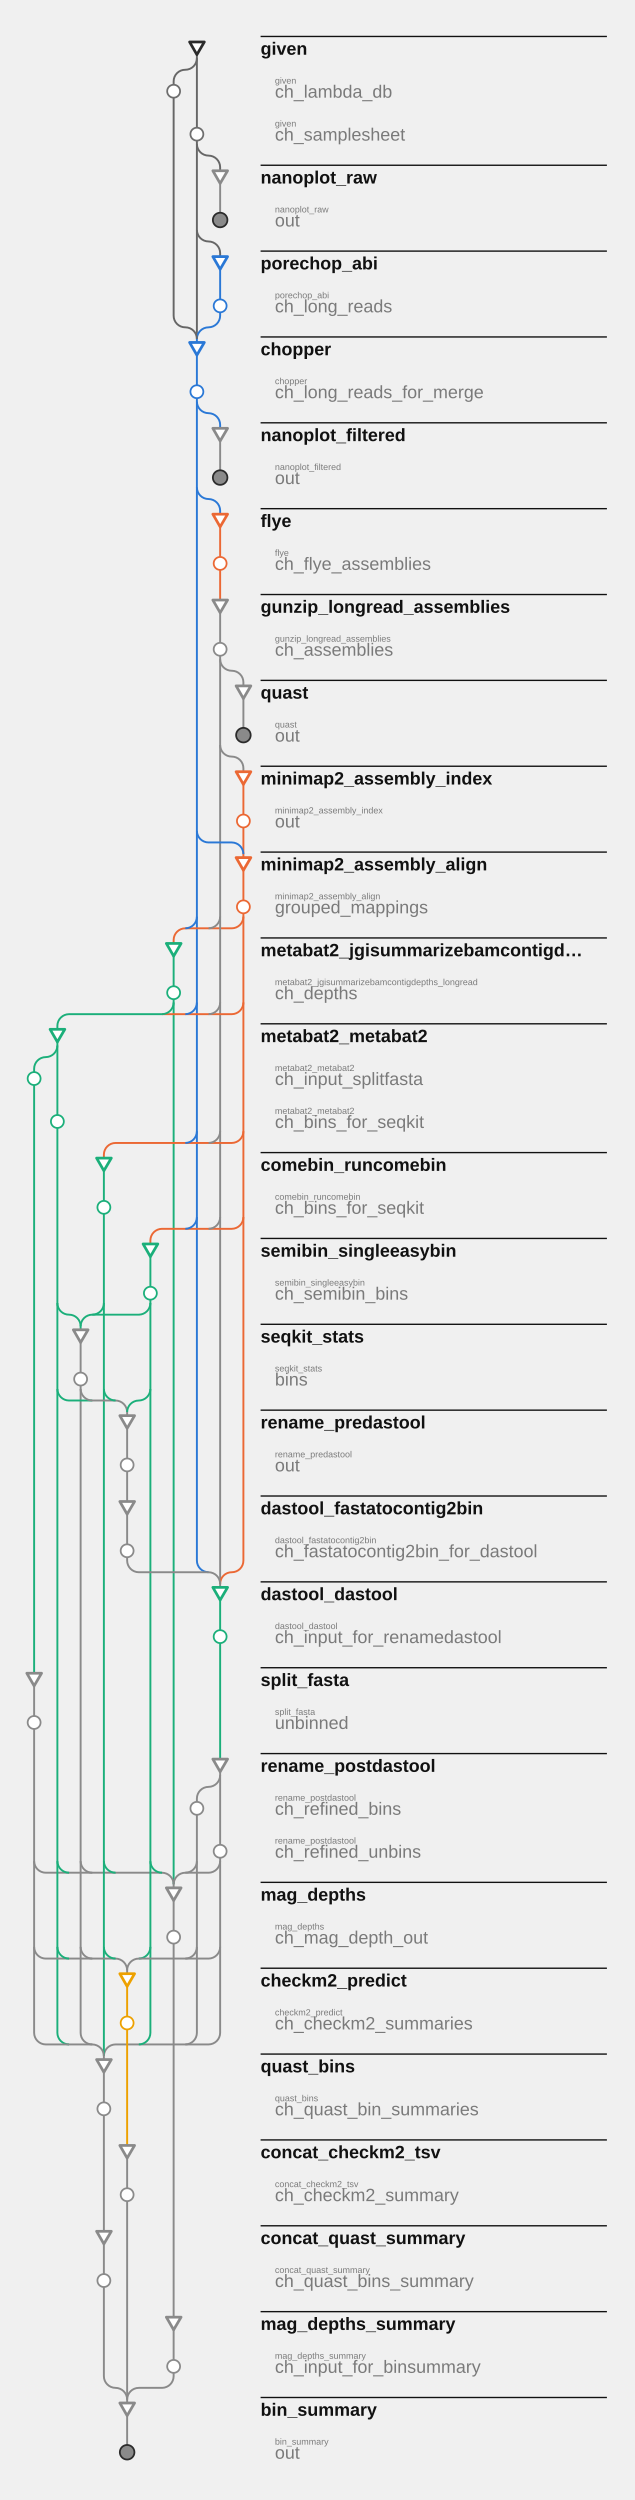
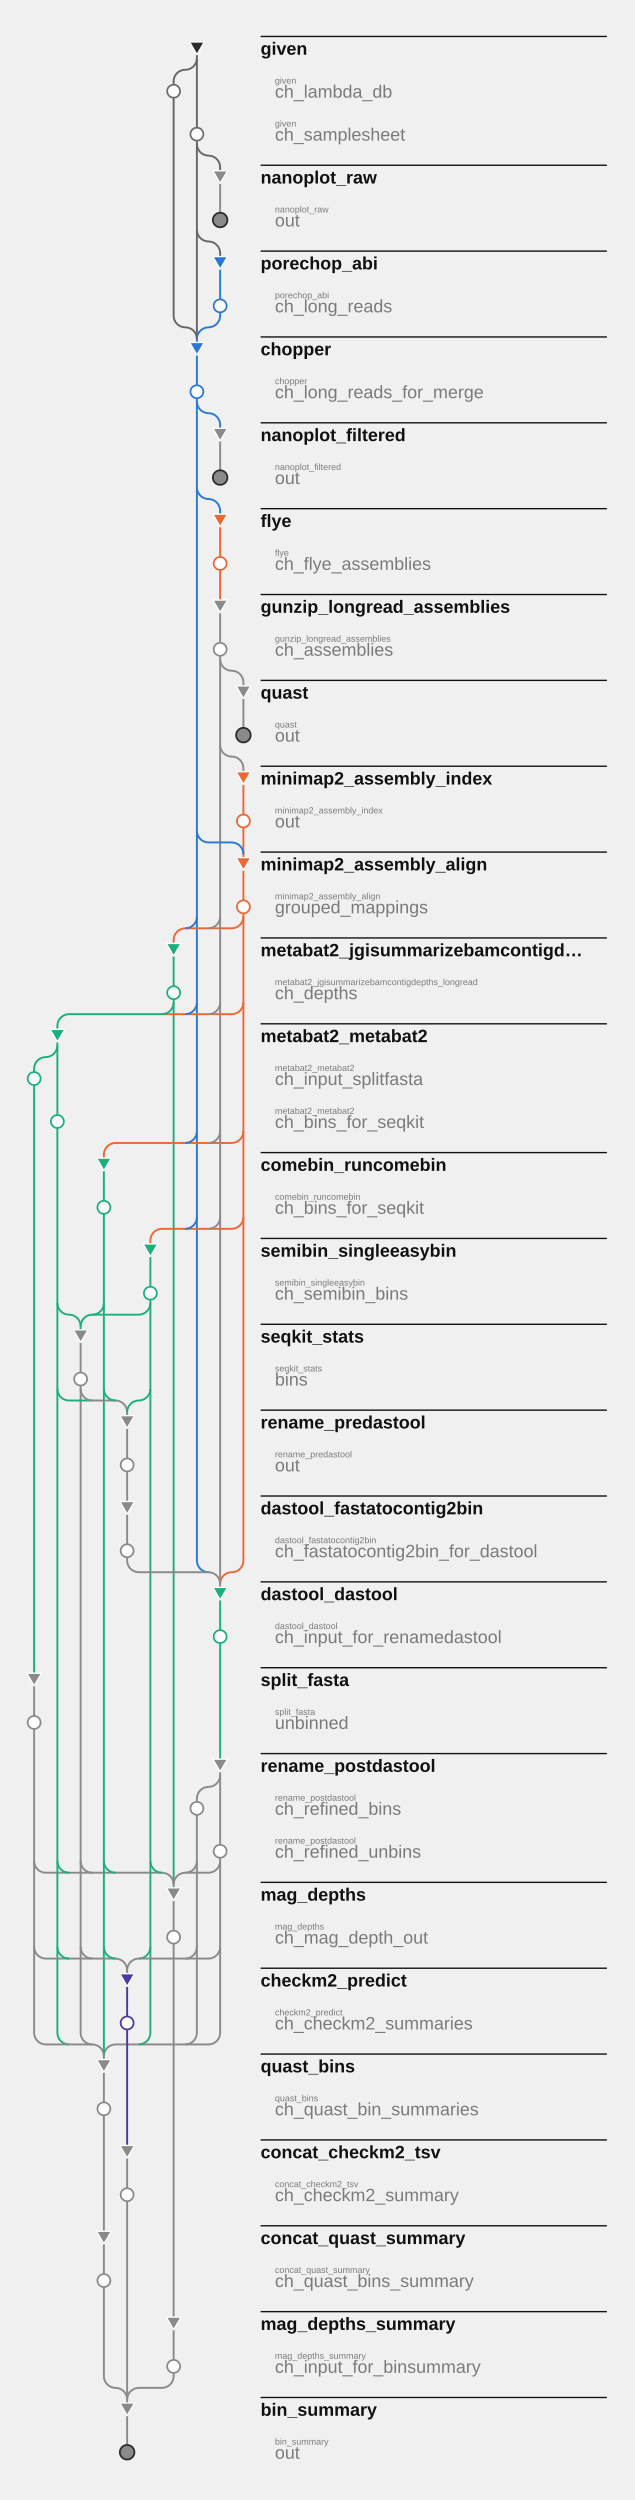
<svg xmlns="http://www.w3.org/2000/svg" width="461" height="1817" viewBox="0 0 461 1817">
  <g fill="none" stroke="#666666" stroke-width="1.4" stroke-linejoin="round" stroke-linecap="butt">
    <path d="M 143.1,39.7 L 143.1,42.2 L 143.1,92.8" />
    <path d="M 143.1,102.2 L 143.1,104.7 L 143.1,167.1 L 143.1,246.3" />
    <path d="M 143.1,248.9 L 143.1,246.3 A 8.5,8.5 0 0 1 151.6,237.9 A 8.5,8.5 0 0 0 160.0,229.4 L 160.0,227.0" stroke="#2a78d6" />
    <path d="M 143.1,258.1 L 143.1,280.0" stroke="#2a78d6" />
    <path d="M 143.1,289.4 L 143.1,291.9 L 143.1,354.2 L 143.1,603.9 L 143.1,666.2 L 143.1,728.6 L 143.1,822.2 L 143.1,884.6 L 143.1,1134.2 A 8.5,8.5 0 0 0 151.6,1142.7" stroke="#2a78d6" />
    <path d="M 143.1,1309.6 L 143.1,1307.2 A 8.5,8.5 0 0 1 151.6,1298.7 A 8.5,8.5 0 0 0 160.0,1290.2" stroke="#8a8a8a" />
    <path d="M 143.1,1319.0 L 143.1,1352.7 L 143.1,1415.0 L 143.1,1477.5 A 8.5,8.5 0 0 1 134.7,1485.9" stroke="#8a8a8a" />
    <path d="M 126.2,61.6 L 126.2,59.1 A 8.4,8.4 0 0 1 134.7,50.7 A 8.4,8.4 0 0 0 143.1,42.2" />
    <path d="M 126.2,71.0 L 126.2,229.4 A 8.4,8.4 0 0 0 134.7,237.9 A 8.4,8.4 0 0 1 143.1,246.3" />
    <path d="M 126.2,685.7 L 126.2,683.1 A 8.5,8.5 0 0 1 134.7,674.7 L 151.6,674.7 L 168.5,674.7 A 8.5,8.5 0 0 0 176.9,666.2" stroke="#eb6834" />
    <path d="M 126.2,694.9 L 126.2,716.8" stroke="#1baf7a" />
    <path d="M 126.2,726.2 L 126.2,728.6 L 126.2,1369.5" stroke="#1baf7a" />
    <path d="M 126.2,1372.1 L 126.2,1369.5 A 8.5,8.5 0 0 0 117.8,1361.1 L 84.0,1361.1 L 67.1,1361.1 L 50.2,1361.1 L 33.3,1361.1 A 8.5,8.5 0 0 1 24.8,1352.7" stroke="#8a8a8a" />
    <path d="M 126.2,1381.3 L 126.2,1403.2" stroke="#8a8a8a" />
    <path d="M 126.2,1412.6 L 126.2,1684.1" stroke="#8a8a8a" />
    <path d="M 126.2,1693.3 L 126.2,1715.2" stroke="#8a8a8a" />
    <path d="M 126.2,1724.6 L 126.2,1727.0 A 8.5,8.5 0 0 1 117.8,1735.5 L 100.9,1735.5 A 8.5,8.5 0 0 0 92.4,1744.0" stroke="#8a8a8a" />
    <path d="M 160.0,124.1 L 160.0,121.5 A 8.5,8.5 0 0 0 151.6,113.1 A 8.5,8.5 0 0 1 143.1,104.7" />
    <path d="M 160.0,133.3 L 160.0,154.6" stroke="#8a8a8a" />
    <path d="M 160.0,186.5 L 160.0,183.9 A 8.5,8.5 0 0 0 151.6,175.5 A 8.5,8.5 0 0 1 143.1,167.1" />
    <path d="M 160.0,195.7 L 160.0,217.6" stroke="#2a78d6" />
    <path d="M 160.0,311.3 L 160.0,308.8 A 8.5,8.5 0 0 0 151.6,300.3 A 8.5,8.5 0 0 1 143.1,291.9" stroke="#2a78d6" />
    <path d="M 160.0,320.5 L 160.0,341.8" stroke="#8a8a8a" />
    <path d="M 160.0,373.7 L 160.0,371.1 A 8.5,8.5 0 0 0 151.6,362.7 A 8.5,8.5 0 0 1 143.1,354.2" stroke="#2a78d6" />
    <path d="M 160.0,382.9 L 160.0,404.8" stroke="#eb6834" />
    <path d="M 160.0,414.2 L 160.0,436.1" stroke="#eb6834" />
    <path d="M 160.0,445.3 L 160.0,467.2" stroke="#8a8a8a" />
    <path d="M 160.0,476.6 L 160.0,479.1 L 160.0,541.5 L 160.0,666.2 L 160.0,728.6 L 160.0,822.2 L 160.0,884.6 L 160.0,1151.2 L 160.0,1153.7" stroke="#8a8a8a" />
    <path d="M 160.0,1162.9 L 160.0,1184.8" stroke="#1baf7a" />
    <path d="M 160.0,1194.2 L 160.0,1278.5" stroke="#1baf7a" />
    <path d="M 160.0,1287.7 L 160.0,1290.2 L 160.0,1340.8" stroke="#8a8a8a" />
    <path d="M 160.0,1350.2 L 160.0,1352.7 L 160.0,1415.0 L 160.0,1477.5 A 8.5,8.5 0 0 1 151.6,1485.9 L 134.7,1485.9 L 100.9,1485.9 L 84.0,1485.9 A 8.5,8.5 0 0 0 75.5,1494.3" stroke="#8a8a8a" />
    <path d="M 176.9,498.5 L 176.9,495.9 A 8.4,8.4 0 0 0 168.5,487.5 A 8.4,8.4 0 0 1 160.0,479.1" stroke="#8a8a8a" />
    <path d="M 176.9,507.7 L 176.9,529.0" stroke="#8a8a8a" />
    <path d="M 176.9,560.9 L 176.9,558.4 A 8.4,8.4 0 0 0 168.5,549.9 A 8.4,8.4 0 0 1 160.0,541.5" stroke="#8a8a8a" />
    <path d="M 176.9,570.1 L 176.9,592.0" stroke="#eb6834" />
    <path d="M 176.9,601.4 L 176.9,620.8 L 176.9,623.3" stroke="#eb6834" />
    <path d="M 176.9,632.5 L 176.9,654.4" stroke="#eb6834" />
    <path d="M 176.9,663.8 L 176.9,666.2 L 176.9,728.6 L 176.9,822.2 L 176.9,884.6 L 176.9,1134.2 A 8.4,8.4 0 0 1 168.5,1142.7 A 8.4,8.4 0 0 0 160.0,1151.2" stroke="#eb6834" />
    <path d="M 117.8,737.1 L 134.7,737.1 L 151.6,737.1 L 168.5,737.1 A 8.5,8.5 0 0 0 176.9,728.6" stroke="#eb6834" />
    <path d="M 41.7,748.1 L 41.7,745.5 A 8.5,8.5 0 0 1 50.2,737.1 L 117.8,737.1 A 8.5,8.5 0 0 0 126.2,728.6" stroke="#1baf7a" />
    <path d="M 41.7,757.3 L 41.7,759.9 L 41.7,810.4" stroke="#1baf7a" />
    <path d="M 41.7,819.8 L 41.7,947.0 L 41.7,1009.5 L 41.7,1352.7 L 41.7,1415.0 L 41.7,1477.5 A 8.5,8.5 0 0 0 50.2,1485.9" stroke="#1baf7a" />
    <path d="M 75.5,841.7 L 75.5,839.1 A 8.5,8.5 0 0 1 84.0,830.7 L 134.7,830.7 L 151.6,830.7 L 168.5,830.7 A 8.5,8.5 0 0 0 176.9,822.2" stroke="#eb6834" />
    <path d="M 75.5,850.9 L 75.5,872.8" stroke="#1baf7a" />
    <path d="M 75.5,882.2 L 75.5,947.0 L 75.5,1009.5 L 75.5,1352.7 L 75.5,1415.0 L 75.5,1494.3" stroke="#1baf7a" />
    <path d="M 75.5,1496.9 L 75.5,1494.3 A 8.5,8.5 0 0 0 67.1,1485.9 L 50.2,1485.9 L 33.3,1485.9 A 8.5,8.5 0 0 1 24.8,1477.5 L 24.8,1415.0 L 24.8,1352.7 L 24.8,1256.6" stroke="#8a8a8a" />
    <path d="M 75.5,1506.1 L 75.5,1528.0" stroke="#8a8a8a" />
    <path d="M 75.5,1537.4 L 75.5,1621.7" stroke="#8a8a8a" />
    <path d="M 75.5,1630.9 L 75.5,1652.8" stroke="#8a8a8a" />
    <path d="M 75.5,1662.2 L 75.5,1727.0 A 8.5,8.5 0 0 0 84.0,1735.5 A 8.5,8.5 0 0 1 92.4,1744.0" stroke="#8a8a8a" />
    <path d="M 109.3,904.1 L 109.3,901.5 A 8.5,8.5 0 0 1 117.8,893.1 L 134.7,893.1 L 151.6,893.1 L 168.5,893.1 A 8.5,8.5 0 0 0 176.9,884.6" stroke="#eb6834" />
    <path d="M 109.3,913.3 L 109.3,935.2" stroke="#1baf7a" />
    <path d="M 109.3,944.6 L 109.3,947.0 L 109.3,1009.5 L 109.3,1352.7 L 109.3,1415.0 L 109.3,1477.5 A 8.5,8.5 0 0 1 100.9,1485.9" stroke="#1baf7a" />
    <path d="M 24.8,779.2 L 24.8,776.8 A 8.5,8.5 0 0 1 33.3,768.3 A 8.5,8.5 0 0 0 41.7,759.9" stroke="#1baf7a" />
    <path d="M 24.8,788.6 L 24.8,1216.1" stroke="#1baf7a" />
    <path d="M 24.8,1225.3 L 24.8,1247.2" stroke="#8a8a8a" />
    <path d="M 58.6,966.5 L 58.6,964.0 A 8.4,8.4 0 0 0 50.2,955.5 A 8.4,8.4 0 0 1 41.7,947.0" stroke="#1baf7a" />
    <path d="M 58.6,975.7 L 58.6,997.6" stroke="#8a8a8a" />
    <path d="M 58.6,1007.0 L 58.6,1009.5 L 58.6,1352.7 L 58.6,1415.0 L 58.6,1477.5 A 8.4,8.4 0 0 0 67.1,1485.9" stroke="#8a8a8a" />
    <path d="M 67.1,1017.9 L 50.2,1017.9 A 8.5,8.5 0 0 1 41.7,1009.5" stroke="#1baf7a" />
    <path d="M 92.4,1028.9 L 92.4,1026.3 A 8.5,8.5 0 0 0 84.0,1017.9 L 67.1,1017.9 A 8.5,8.5 0 0 1 58.6,1009.5" stroke="#8a8a8a" />
    <path d="M 92.4,1038.1 L 92.4,1060.0" stroke="#8a8a8a" />
    <path d="M 92.4,1069.4 L 92.4,1091.3" stroke="#8a8a8a" />
    <path d="M 92.4,1100.5 L 92.4,1122.4" stroke="#8a8a8a" />
    <path d="M 92.4,1131.8 L 92.4,1134.2 A 8.5,8.5 0 0 0 100.9,1142.7 L 151.6,1142.7 A 8.5,8.5 0 0 1 160.0,1151.2" stroke="#8a8a8a" />
    <path d="M 92.4,1434.5 L 92.4,1432.0 A 8.5,8.5 0 0 0 84.0,1423.5 L 67.1,1423.5 L 50.2,1423.5 L 33.3,1423.5 A 8.5,8.5 0 0 1 24.8,1415.0" stroke="#8a8a8a" />
-     <path d="M 92.4,1443.7 L 92.4,1465.6" stroke="#eda100" />
-     <path d="M 92.4,1475.0 L 92.4,1559.3" stroke="#eda100" />
+     <path d="M 92.4,1443.7 L 92.4,1465.6" stroke="#4a3aa7" />
+     <path d="M 92.4,1475.0 L 92.4,1559.3" stroke="#4a3aa7" />
    <path d="M 92.4,1568.5 L 92.4,1590.4" stroke="#8a8a8a" />
    <path d="M 92.4,1599.8 L 92.4,1744.0 L 92.4,1746.5" stroke="#8a8a8a" />
    <path d="M 92.4,1755.7 L 92.4,1777.0" stroke="#8a8a8a" />
    <path d="M 143.1,603.9 A 8.5,8.5 0 0 0 151.6,612.3 L 168.5,612.3 A 8.5,8.5 0 0 1 176.9,620.8" stroke="#2a78d6" />
    <path d="M 143.1,666.2 A 8.4,8.4 0 0 1 134.7,674.7" stroke="#2a78d6" />
    <path d="M 143.1,728.6 A 8.5,8.5 0 0 1 134.7,737.1" stroke="#2a78d6" />
    <path d="M 143.1,822.2 A 8.5,8.5 0 0 1 134.7,830.7" stroke="#2a78d6" />
    <path d="M 143.1,884.6 A 8.5,8.5 0 0 1 134.7,893.1" stroke="#2a78d6" />
    <path d="M 160.0,666.2 A 8.5,8.5 0 0 1 151.6,674.7" stroke="#8a8a8a" />
    <path d="M 160.0,728.6 A 8.5,8.5 0 0 1 151.6,737.1" stroke="#8a8a8a" />
    <path d="M 160.0,822.2 A 8.5,8.5 0 0 1 151.6,830.7" stroke="#8a8a8a" />
    <path d="M 160.0,884.6 A 8.5,8.5 0 0 1 151.6,893.1" stroke="#8a8a8a" />
    <path d="M 41.7,1352.7 A 8.5,8.5 0 0 0 50.2,1361.1" stroke="#1baf7a" />
    <path d="M 41.7,1415.0 A 8.5,8.5 0 0 0 50.2,1423.5" stroke="#1baf7a" />
    <path d="M 75.5,947.0 A 8.4,8.4 0 0 1 67.1,955.5" stroke="#1baf7a" />
    <path d="M 58.6,964.0 A 8.5,8.5 0 0 1 67.1,955.5 L 100.9,955.5 A 8.5,8.5 0 0 0 109.3,947.0" stroke="#1baf7a" />
    <path d="M 75.5,1009.5 A 8.5,8.5 0 0 0 84.0,1017.9" stroke="#1baf7a" />
    <path d="M 75.5,1352.7 A 8.5,8.5 0 0 0 84.0,1361.1" stroke="#1baf7a" />
    <path d="M 75.5,1415.0 A 8.5,8.5 0 0 0 84.0,1423.5" stroke="#1baf7a" />
    <path d="M 109.3,1009.5 A 8.5,8.5 0 0 1 100.9,1017.9 A 8.5,8.5 0 0 0 92.4,1026.3" stroke="#1baf7a" />
    <path d="M 109.3,1352.7 A 8.4,8.4 0 0 0 117.8,1361.1" stroke="#1baf7a" />
    <path d="M 109.3,1415.0 A 8.5,8.5 0 0 1 100.9,1423.5" stroke="#1baf7a" />
    <path d="M 92.4,1432.0 A 8.5,8.5 0 0 1 100.9,1423.5 L 134.7,1423.5 L 151.6,1423.5 A 8.5,8.5 0 0 0 160.0,1415.0" stroke="#8a8a8a" />
    <path d="M 58.6,1352.7 A 8.5,8.5 0 0 0 67.1,1361.1" stroke="#8a8a8a" />
    <path d="M 58.6,1415.0 A 8.5,8.5 0 0 0 67.1,1423.5" stroke="#8a8a8a" />
    <path d="M 143.1,1352.7 A 8.4,8.4 0 0 1 134.7,1361.1" stroke="#8a8a8a" />
    <path d="M 126.2,1369.5 A 8.5,8.5 0 0 1 134.7,1361.1 L 151.6,1361.1 A 8.5,8.5 0 0 0 160.0,1352.7" stroke="#8a8a8a" />
    <path d="M 143.1,1415.0 A 8.5,8.5 0 0 1 134.7,1423.5" stroke="#8a8a8a" />
  </g>
  <g>
-     <polygon points="137.8,30.5 148.5,30.5 143.1,39.7" fill="#FFFFFF" stroke="#2B2B2B" stroke-width="2.0" stroke-linejoin="round" />
+     <polygon points="137.8,30.5 148.5,30.5 143.1,39.7" fill="#2b2b2b" stroke="#fcfcfd" stroke-width="1.0" stroke-linejoin="round" />
    <line x1="189.4" y1="26.5" x2="441.1" y2="26.5" stroke="#111111" stroke-width="1" />
    <text x="189.4" y="39.8" font-family="Arial" font-size="13" fill="#111111" font-weight="600" text-anchor="start">given</text>
  </g>
  <g>
    <circle cx="126.2" cy="66.3" r="4.7" fill="#FFFFFF" stroke="#6E6E6E" stroke-width="1.3" />
    <text x="199.8" y="60.8" font-family="Arial" font-size="6.5" fill="#7A7A7A" text-anchor="start">given</text>
    <text x="199.8" y="71.0" font-family="Arial" font-size="13" fill="#7A7A7A" font-weight="normal" text-anchor="start">ch_lambda_db</text>
  </g>
  <g>
    <circle cx="143.1" cy="97.5" r="4.7" fill="#FFFFFF" stroke="#6E6E6E" stroke-width="1.3" />
    <text x="199.8" y="92.0" font-family="Arial" font-size="6.5" fill="#7A7A7A" text-anchor="start">given</text>
    <text x="199.8" y="102.2" font-family="Arial" font-size="13" fill="#7A7A7A" font-weight="normal" text-anchor="start">ch_samplesheet</text>
  </g>
  <g>
-     <polygon points="154.7,124.1 165.4,124.1 160.0,133.3" fill="#FFFFFF" stroke="#8a8a8a" stroke-width="2.0" stroke-linejoin="round" />
+     <polygon points="154.7,124.1 165.4,124.1 160.0,133.3" fill="#8a8a8a" stroke="#fcfcfd" stroke-width="1.0" stroke-linejoin="round" />
    <line x1="189.4" y1="120.1" x2="441.1" y2="120.1" stroke="#111111" stroke-width="1" />
    <text x="189.4" y="133.4" font-family="Arial" font-size="13" fill="#111111" font-weight="600" text-anchor="start">nanoplot_raw</text>
  </g>
  <g>
    <circle cx="160.0" cy="159.9" r="5.3" fill="#8a8a8a" stroke="#2B2B2B" stroke-width="1.3" />
    <text x="199.8" y="154.4" font-family="Arial" font-size="6.5" fill="#7A7A7A" text-anchor="start">nanoplot_raw</text>
    <text x="199.8" y="164.6" font-family="Arial" font-size="13" fill="#7A7A7A" font-weight="normal" text-anchor="start">out</text>
  </g>
  <g>
-     <polygon points="154.7,186.5 165.4,186.5 160.0,195.7" fill="#FFFFFF" stroke="#2a78d6" stroke-width="2.0" stroke-linejoin="round" />
+     <polygon points="154.7,186.5 165.4,186.5 160.0,195.7" fill="#2a78d6" stroke="#fcfcfd" stroke-width="1.0" stroke-linejoin="round" />
    <line x1="189.4" y1="182.5" x2="441.1" y2="182.5" stroke="#111111" stroke-width="1" />
    <text x="189.4" y="195.8" font-family="Arial" font-size="13" fill="#111111" font-weight="600" text-anchor="start">porechop_abi</text>
  </g>
  <g>
    <circle cx="160.0" cy="222.3" r="4.7" fill="#FFFFFF" stroke="#2a78d6" stroke-width="1.3" />
    <text x="199.8" y="216.8" font-family="Arial" font-size="6.5" fill="#7A7A7A" text-anchor="start">porechop_abi</text>
    <text x="199.8" y="227.0" font-family="Arial" font-size="13" fill="#7A7A7A" font-weight="normal" text-anchor="start">ch_long_reads</text>
  </g>
  <g>
-     <polygon points="137.8,248.9 148.5,248.9 143.1,258.1" fill="#FFFFFF" stroke="#2a78d6" stroke-width="2.0" stroke-linejoin="round" />
+     <polygon points="137.8,248.9 148.5,248.9 143.1,258.1" fill="#2a78d6" stroke="#fcfcfd" stroke-width="1.0" stroke-linejoin="round" />
    <line x1="189.4" y1="244.9" x2="441.1" y2="244.9" stroke="#111111" stroke-width="1" />
    <text x="189.4" y="258.2" font-family="Arial" font-size="13" fill="#111111" font-weight="600" text-anchor="start">chopper</text>
  </g>
  <g>
    <circle cx="143.1" cy="284.7" r="4.7" fill="#FFFFFF" stroke="#2a78d6" stroke-width="1.3" />
    <text x="199.8" y="279.2" font-family="Arial" font-size="6.5" fill="#7A7A7A" text-anchor="start">chopper</text>
    <text x="199.8" y="289.4" font-family="Arial" font-size="13" fill="#7A7A7A" font-weight="normal" text-anchor="start">ch_long_reads_for_merge</text>
  </g>
  <g>
-     <polygon points="154.7,311.3 165.4,311.3 160.0,320.5" fill="#FFFFFF" stroke="#8a8a8a" stroke-width="2.0" stroke-linejoin="round" />
+     <polygon points="154.7,311.3 165.4,311.3 160.0,320.5" fill="#8a8a8a" stroke="#fcfcfd" stroke-width="1.0" stroke-linejoin="round" />
    <line x1="189.4" y1="307.3" x2="441.1" y2="307.3" stroke="#111111" stroke-width="1" />
    <text x="189.4" y="320.6" font-family="Arial" font-size="13" fill="#111111" font-weight="600" text-anchor="start">nanoplot_filtered</text>
  </g>
  <g>
    <circle cx="160.0" cy="347.1" r="5.3" fill="#8a8a8a" stroke="#2B2B2B" stroke-width="1.3" />
    <text x="199.8" y="341.6" font-family="Arial" font-size="6.5" fill="#7A7A7A" text-anchor="start">nanoplot_filtered</text>
    <text x="199.8" y="351.8" font-family="Arial" font-size="13" fill="#7A7A7A" font-weight="normal" text-anchor="start">out</text>
  </g>
  <g>
-     <polygon points="154.7,373.7 165.4,373.7 160.0,382.9" fill="#FFFFFF" stroke="#eb6834" stroke-width="2.0" stroke-linejoin="round" />
+     <polygon points="154.7,373.7 165.4,373.7 160.0,382.9" fill="#eb6834" stroke="#fcfcfd" stroke-width="1.0" stroke-linejoin="round" />
    <line x1="189.4" y1="369.7" x2="441.1" y2="369.7" stroke="#111111" stroke-width="1" />
    <text x="189.4" y="383.0" font-family="Arial" font-size="13" fill="#111111" font-weight="600" text-anchor="start">flye</text>
  </g>
  <g>
    <circle cx="160.0" cy="409.5" r="4.7" fill="#FFFFFF" stroke="#eb6834" stroke-width="1.3" />
    <text x="199.8" y="404.0" font-family="Arial" font-size="6.5" fill="#7A7A7A" text-anchor="start">flye</text>
    <text x="199.8" y="414.2" font-family="Arial" font-size="13" fill="#7A7A7A" font-weight="normal" text-anchor="start">ch_flye_assemblies</text>
  </g>
  <g>
-     <polygon points="154.7,436.1 165.4,436.1 160.0,445.3" fill="#FFFFFF" stroke="#8a8a8a" stroke-width="2.0" stroke-linejoin="round" />
+     <polygon points="154.7,436.1 165.4,436.1 160.0,445.3" fill="#8a8a8a" stroke="#fcfcfd" stroke-width="1.0" stroke-linejoin="round" />
    <line x1="189.4" y1="432.1" x2="441.1" y2="432.1" stroke="#111111" stroke-width="1" />
    <text x="189.4" y="445.4" font-family="Arial" font-size="13" fill="#111111" font-weight="600" text-anchor="start">gunzip_longread_assemblies</text>
  </g>
  <g>
    <circle cx="160.0" cy="471.9" r="4.7" fill="#FFFFFF" stroke="#8a8a8a" stroke-width="1.3" />
    <text x="199.8" y="466.4" font-family="Arial" font-size="6.5" fill="#7A7A7A" text-anchor="start">gunzip_longread_assemblies</text>
    <text x="199.8" y="476.6" font-family="Arial" font-size="13" fill="#7A7A7A" font-weight="normal" text-anchor="start">ch_assemblies</text>
  </g>
  <g>
-     <polygon points="171.6,498.5 182.3,498.5 176.9,507.7" fill="#FFFFFF" stroke="#8a8a8a" stroke-width="2.0" stroke-linejoin="round" />
+     <polygon points="171.6,498.5 182.3,498.5 176.9,507.7" fill="#8a8a8a" stroke="#fcfcfd" stroke-width="1.0" stroke-linejoin="round" />
    <line x1="189.4" y1="494.5" x2="441.1" y2="494.5" stroke="#111111" stroke-width="1" />
    <text x="189.4" y="507.8" font-family="Arial" font-size="13" fill="#111111" font-weight="600" text-anchor="start">quast</text>
  </g>
  <g>
    <circle cx="176.9" cy="534.3" r="5.3" fill="#8a8a8a" stroke="#2B2B2B" stroke-width="1.3" />
    <text x="199.8" y="528.8" font-family="Arial" font-size="6.5" fill="#7A7A7A" text-anchor="start">quast</text>
    <text x="199.8" y="539.0" font-family="Arial" font-size="13" fill="#7A7A7A" font-weight="normal" text-anchor="start">out</text>
  </g>
  <g>
-     <polygon points="171.6,560.9 182.3,560.9 176.9,570.1" fill="#FFFFFF" stroke="#eb6834" stroke-width="2.0" stroke-linejoin="round" />
+     <polygon points="171.6,560.9 182.3,560.9 176.9,570.1" fill="#eb6834" stroke="#fcfcfd" stroke-width="1.0" stroke-linejoin="round" />
    <line x1="189.4" y1="556.9" x2="441.1" y2="556.9" stroke="#111111" stroke-width="1" />
    <text x="189.4" y="570.2" font-family="Arial" font-size="13" fill="#111111" font-weight="600" text-anchor="start">minimap2_assembly_index</text>
  </g>
  <g>
    <circle cx="176.9" cy="596.7" r="4.7" fill="#FFFFFF" stroke="#eb6834" stroke-width="1.3" />
    <text x="199.8" y="591.2" font-family="Arial" font-size="6.5" fill="#7A7A7A" text-anchor="start">minimap2_assembly_index</text>
    <text x="199.8" y="601.4" font-family="Arial" font-size="13" fill="#7A7A7A" font-weight="normal" text-anchor="start">out</text>
  </g>
  <g>
-     <polygon points="171.6,623.3 182.3,623.3 176.9,632.5" fill="#FFFFFF" stroke="#eb6834" stroke-width="2.0" stroke-linejoin="round" />
+     <polygon points="171.6,623.3 182.3,623.3 176.9,632.5" fill="#eb6834" stroke="#fcfcfd" stroke-width="1.0" stroke-linejoin="round" />
    <line x1="189.4" y1="619.3" x2="441.1" y2="619.3" stroke="#111111" stroke-width="1" />
    <text x="189.4" y="632.6" font-family="Arial" font-size="13" fill="#111111" font-weight="600" text-anchor="start">minimap2_assembly_align</text>
  </g>
  <g>
    <circle cx="176.9" cy="659.1" r="4.7" fill="#FFFFFF" stroke="#eb6834" stroke-width="1.3" />
    <text x="199.8" y="653.6" font-family="Arial" font-size="6.5" fill="#7A7A7A" text-anchor="start">minimap2_assembly_align</text>
    <text x="199.8" y="663.8" font-family="Arial" font-size="13" fill="#7A7A7A" font-weight="normal" text-anchor="start">grouped_mappings</text>
  </g>
  <g>
-     <polygon points="120.9,685.7 131.6,685.7 126.2,694.9" fill="#FFFFFF" stroke="#1baf7a" stroke-width="2.0" stroke-linejoin="round" />
+     <polygon points="120.9,685.7 131.6,685.7 126.2,694.9" fill="#1baf7a" stroke="#fcfcfd" stroke-width="1.0" stroke-linejoin="round" />
    <line x1="189.4" y1="681.7" x2="441.1" y2="681.7" stroke="#111111" stroke-width="1" />
    <text x="189.4" y="695.0" font-family="Arial" font-size="13" fill="#111111" font-weight="600" text-anchor="start">metabat2_jgisummarizebamcontigd…</text>
  </g>
  <g>
    <circle cx="126.2" cy="721.5" r="4.7" fill="#FFFFFF" stroke="#1baf7a" stroke-width="1.3" />
    <text x="199.8" y="716.0" font-family="Arial" font-size="6.5" fill="#7A7A7A" text-anchor="start">metabat2_jgisummarizebamcontigdepths_longread</text>
    <text x="199.8" y="726.2" font-family="Arial" font-size="13" fill="#7A7A7A" font-weight="normal" text-anchor="start">ch_depths</text>
  </g>
  <g>
-     <polygon points="36.4,748.1 47.1,748.1 41.7,757.3" fill="#FFFFFF" stroke="#1baf7a" stroke-width="2.0" stroke-linejoin="round" />
+     <polygon points="36.4,748.1 47.1,748.1 41.7,757.3" fill="#1baf7a" stroke="#fcfcfd" stroke-width="1.0" stroke-linejoin="round" />
    <line x1="189.4" y1="744.1" x2="441.1" y2="744.1" stroke="#111111" stroke-width="1" />
    <text x="189.4" y="757.4" font-family="Arial" font-size="13" fill="#111111" font-weight="600" text-anchor="start">metabat2_metabat2</text>
  </g>
  <g>
    <circle cx="24.8" cy="783.9" r="4.7" fill="#FFFFFF" stroke="#1baf7a" stroke-width="1.3" />
    <text x="199.8" y="778.4" font-family="Arial" font-size="6.5" fill="#7A7A7A" text-anchor="start">metabat2_metabat2</text>
    <text x="199.8" y="788.6" font-family="Arial" font-size="13" fill="#7A7A7A" font-weight="normal" text-anchor="start">ch_input_splitfasta</text>
  </g>
  <g>
    <circle cx="41.7" cy="815.1" r="4.7" fill="#FFFFFF" stroke="#1baf7a" stroke-width="1.3" />
    <text x="199.8" y="809.6" font-family="Arial" font-size="6.5" fill="#7A7A7A" text-anchor="start">metabat2_metabat2</text>
    <text x="199.8" y="819.8" font-family="Arial" font-size="13" fill="#7A7A7A" font-weight="normal" text-anchor="start">ch_bins_for_seqkit</text>
  </g>
  <g>
-     <polygon points="70.2,841.7 80.9,841.7 75.5,850.9" fill="#FFFFFF" stroke="#1baf7a" stroke-width="2.0" stroke-linejoin="round" />
+     <polygon points="70.2,841.7 80.9,841.7 75.5,850.9" fill="#1baf7a" stroke="#fcfcfd" stroke-width="1.0" stroke-linejoin="round" />
    <line x1="189.4" y1="837.7" x2="441.1" y2="837.7" stroke="#111111" stroke-width="1" />
    <text x="189.4" y="851.0" font-family="Arial" font-size="13" fill="#111111" font-weight="600" text-anchor="start">comebin_runcomebin</text>
  </g>
  <g>
    <circle cx="75.5" cy="877.5" r="4.7" fill="#FFFFFF" stroke="#1baf7a" stroke-width="1.3" />
    <text x="199.8" y="872.0" font-family="Arial" font-size="6.5" fill="#7A7A7A" text-anchor="start">comebin_runcomebin</text>
    <text x="199.8" y="882.2" font-family="Arial" font-size="13" fill="#7A7A7A" font-weight="normal" text-anchor="start">ch_bins_for_seqkit</text>
  </g>
  <g>
-     <polygon points="104.0,904.1 114.7,904.1 109.3,913.3" fill="#FFFFFF" stroke="#1baf7a" stroke-width="2.0" stroke-linejoin="round" />
+     <polygon points="104.0,904.1 114.7,904.1 109.3,913.3" fill="#1baf7a" stroke="#fcfcfd" stroke-width="1.0" stroke-linejoin="round" />
    <line x1="189.4" y1="900.1" x2="441.1" y2="900.1" stroke="#111111" stroke-width="1" />
    <text x="189.4" y="913.4" font-family="Arial" font-size="13" fill="#111111" font-weight="600" text-anchor="start">semibin_singleeasybin</text>
  </g>
  <g>
    <circle cx="109.3" cy="939.9" r="4.7" fill="#FFFFFF" stroke="#1baf7a" stroke-width="1.3" />
    <text x="199.8" y="934.4" font-family="Arial" font-size="6.5" fill="#7A7A7A" text-anchor="start">semibin_singleeasybin</text>
    <text x="199.8" y="944.6" font-family="Arial" font-size="13" fill="#7A7A7A" font-weight="normal" text-anchor="start">ch_semibin_bins</text>
  </g>
  <g>
-     <polygon points="53.3,966.5 64.0,966.5 58.6,975.7" fill="#FFFFFF" stroke="#8a8a8a" stroke-width="2.0" stroke-linejoin="round" />
+     <polygon points="53.3,966.5 64.0,966.5 58.6,975.7" fill="#8a8a8a" stroke="#fcfcfd" stroke-width="1.0" stroke-linejoin="round" />
    <line x1="189.4" y1="962.5" x2="441.1" y2="962.5" stroke="#111111" stroke-width="1" />
    <text x="189.4" y="975.8" font-family="Arial" font-size="13" fill="#111111" font-weight="600" text-anchor="start">seqkit_stats</text>
  </g>
  <g>
    <circle cx="58.6" cy="1002.3" r="4.7" fill="#FFFFFF" stroke="#8a8a8a" stroke-width="1.3" />
    <text x="199.8" y="996.8" font-family="Arial" font-size="6.5" fill="#7A7A7A" text-anchor="start">seqkit_stats</text>
    <text x="199.8" y="1007.0" font-family="Arial" font-size="13" fill="#7A7A7A" font-weight="normal" text-anchor="start">bins</text>
  </g>
  <g>
-     <polygon points="87.1,1028.9 97.8,1028.9 92.4,1038.1" fill="#FFFFFF" stroke="#8a8a8a" stroke-width="2.0" stroke-linejoin="round" />
+     <polygon points="87.1,1028.9 97.8,1028.9 92.4,1038.1" fill="#8a8a8a" stroke="#fcfcfd" stroke-width="1.0" stroke-linejoin="round" />
    <line x1="189.4" y1="1024.9" x2="441.1" y2="1024.9" stroke="#111111" stroke-width="1" />
    <text x="189.4" y="1038.2" font-family="Arial" font-size="13" fill="#111111" font-weight="600" text-anchor="start">rename_predastool</text>
  </g>
  <g>
    <circle cx="92.4" cy="1064.7" r="4.7" fill="#FFFFFF" stroke="#8a8a8a" stroke-width="1.3" />
    <text x="199.8" y="1059.2" font-family="Arial" font-size="6.5" fill="#7A7A7A" text-anchor="start">rename_predastool</text>
    <text x="199.8" y="1069.4" font-family="Arial" font-size="13" fill="#7A7A7A" font-weight="normal" text-anchor="start">out</text>
  </g>
  <g>
-     <polygon points="87.1,1091.3 97.8,1091.3 92.4,1100.5" fill="#FFFFFF" stroke="#8a8a8a" stroke-width="2.0" stroke-linejoin="round" />
+     <polygon points="87.1,1091.3 97.8,1091.3 92.4,1100.5" fill="#8a8a8a" stroke="#fcfcfd" stroke-width="1.0" stroke-linejoin="round" />
    <line x1="189.4" y1="1087.3" x2="441.1" y2="1087.3" stroke="#111111" stroke-width="1" />
    <text x="189.4" y="1100.6" font-family="Arial" font-size="13" fill="#111111" font-weight="600" text-anchor="start">dastool_fastatocontig2bin</text>
  </g>
  <g>
    <circle cx="92.4" cy="1127.1" r="4.7" fill="#FFFFFF" stroke="#8a8a8a" stroke-width="1.3" />
    <text x="199.8" y="1121.6" font-family="Arial" font-size="6.5" fill="#7A7A7A" text-anchor="start">dastool_fastatocontig2bin</text>
    <text x="199.8" y="1131.8" font-family="Arial" font-size="13" fill="#7A7A7A" font-weight="normal" text-anchor="start">ch_fastatocontig2bin_for_dastool</text>
  </g>
  <g>
-     <polygon points="154.7,1153.7 165.4,1153.7 160.0,1162.9" fill="#FFFFFF" stroke="#1baf7a" stroke-width="2.0" stroke-linejoin="round" />
+     <polygon points="154.7,1153.7 165.4,1153.7 160.0,1162.9" fill="#1baf7a" stroke="#fcfcfd" stroke-width="1.0" stroke-linejoin="round" />
    <line x1="189.4" y1="1149.7" x2="441.1" y2="1149.7" stroke="#111111" stroke-width="1" />
    <text x="189.4" y="1163.0" font-family="Arial" font-size="13" fill="#111111" font-weight="600" text-anchor="start">dastool_dastool</text>
  </g>
  <g>
    <circle cx="160.0" cy="1189.5" r="4.7" fill="#FFFFFF" stroke="#1baf7a" stroke-width="1.3" />
    <text x="199.8" y="1184.0" font-family="Arial" font-size="6.5" fill="#7A7A7A" text-anchor="start">dastool_dastool</text>
    <text x="199.8" y="1194.2" font-family="Arial" font-size="13" fill="#7A7A7A" font-weight="normal" text-anchor="start">ch_input_for_renamedastool</text>
  </g>
  <g>
-     <polygon points="19.5,1216.1 30.2,1216.1 24.8,1225.3" fill="#FFFFFF" stroke="#8a8a8a" stroke-width="2.0" stroke-linejoin="round" />
+     <polygon points="19.5,1216.1 30.2,1216.1 24.8,1225.3" fill="#8a8a8a" stroke="#fcfcfd" stroke-width="1.0" stroke-linejoin="round" />
    <line x1="189.4" y1="1212.1" x2="441.1" y2="1212.1" stroke="#111111" stroke-width="1" />
    <text x="189.4" y="1225.4" font-family="Arial" font-size="13" fill="#111111" font-weight="600" text-anchor="start">split_fasta</text>
  </g>
  <g>
    <circle cx="24.8" cy="1251.9" r="4.7" fill="#FFFFFF" stroke="#8a8a8a" stroke-width="1.3" />
    <text x="199.8" y="1246.4" font-family="Arial" font-size="6.5" fill="#7A7A7A" text-anchor="start">split_fasta</text>
    <text x="199.8" y="1256.6" font-family="Arial" font-size="13" fill="#7A7A7A" font-weight="normal" text-anchor="start">unbinned</text>
  </g>
  <g>
-     <polygon points="154.7,1278.5 165.4,1278.5 160.0,1287.7" fill="#FFFFFF" stroke="#8a8a8a" stroke-width="2.0" stroke-linejoin="round" />
+     <polygon points="154.7,1278.5 165.4,1278.5 160.0,1287.7" fill="#8a8a8a" stroke="#fcfcfd" stroke-width="1.0" stroke-linejoin="round" />
    <line x1="189.4" y1="1274.5" x2="441.1" y2="1274.5" stroke="#111111" stroke-width="1" />
    <text x="189.4" y="1287.8" font-family="Arial" font-size="13" fill="#111111" font-weight="600" text-anchor="start">rename_postdastool</text>
  </g>
  <g>
    <circle cx="143.1" cy="1314.3" r="4.7" fill="#FFFFFF" stroke="#8a8a8a" stroke-width="1.3" />
    <text x="199.8" y="1308.8" font-family="Arial" font-size="6.5" fill="#7A7A7A" text-anchor="start">rename_postdastool</text>
    <text x="199.8" y="1319.0" font-family="Arial" font-size="13" fill="#7A7A7A" font-weight="normal" text-anchor="start">ch_refined_bins</text>
  </g>
  <g>
    <circle cx="160.0" cy="1345.5" r="4.7" fill="#FFFFFF" stroke="#8a8a8a" stroke-width="1.3" />
    <text x="199.8" y="1340.0" font-family="Arial" font-size="6.5" fill="#7A7A7A" text-anchor="start">rename_postdastool</text>
    <text x="199.8" y="1350.2" font-family="Arial" font-size="13" fill="#7A7A7A" font-weight="normal" text-anchor="start">ch_refined_unbins</text>
  </g>
  <g>
-     <polygon points="120.9,1372.1 131.6,1372.1 126.2,1381.3" fill="#FFFFFF" stroke="#8a8a8a" stroke-width="2.0" stroke-linejoin="round" />
+     <polygon points="120.9,1372.1 131.6,1372.1 126.2,1381.3" fill="#8a8a8a" stroke="#fcfcfd" stroke-width="1.0" stroke-linejoin="round" />
    <line x1="189.4" y1="1368.1" x2="441.1" y2="1368.1" stroke="#111111" stroke-width="1" />
    <text x="189.4" y="1381.4" font-family="Arial" font-size="13" fill="#111111" font-weight="600" text-anchor="start">mag_depths</text>
  </g>
  <g>
    <circle cx="126.2" cy="1407.9" r="4.7" fill="#FFFFFF" stroke="#8a8a8a" stroke-width="1.3" />
    <text x="199.8" y="1402.4" font-family="Arial" font-size="6.5" fill="#7A7A7A" text-anchor="start">mag_depths</text>
    <text x="199.8" y="1412.6" font-family="Arial" font-size="13" fill="#7A7A7A" font-weight="normal" text-anchor="start">ch_mag_depth_out</text>
  </g>
  <g>
-     <polygon points="87.1,1434.5 97.8,1434.5 92.4,1443.7" fill="#FFFFFF" stroke="#eda100" stroke-width="2.0" stroke-linejoin="round" />
+     <polygon points="87.1,1434.5 97.8,1434.5 92.4,1443.7" fill="#4a3aa7" stroke="#fcfcfd" stroke-width="1.0" stroke-linejoin="round" />
    <line x1="189.4" y1="1430.5" x2="441.1" y2="1430.5" stroke="#111111" stroke-width="1" />
    <text x="189.4" y="1443.8" font-family="Arial" font-size="13" fill="#111111" font-weight="600" text-anchor="start">checkm2_predict</text>
  </g>
  <g>
-     <circle cx="92.4" cy="1470.3" r="4.7" fill="#FFFFFF" stroke="#eda100" stroke-width="1.3" />
+     <circle cx="92.4" cy="1470.3" r="4.7" fill="#FFFFFF" stroke="#4a3aa7" stroke-width="1.3" />
    <text x="199.8" y="1464.8" font-family="Arial" font-size="6.5" fill="#7A7A7A" text-anchor="start">checkm2_predict</text>
    <text x="199.8" y="1475.0" font-family="Arial" font-size="13" fill="#7A7A7A" font-weight="normal" text-anchor="start">ch_checkm2_summaries</text>
  </g>
  <g>
-     <polygon points="70.2,1496.9 80.9,1496.9 75.5,1506.1" fill="#FFFFFF" stroke="#8a8a8a" stroke-width="2.0" stroke-linejoin="round" />
+     <polygon points="70.2,1496.9 80.9,1496.9 75.5,1506.1" fill="#8a8a8a" stroke="#fcfcfd" stroke-width="1.0" stroke-linejoin="round" />
    <line x1="189.4" y1="1492.9" x2="441.1" y2="1492.9" stroke="#111111" stroke-width="1" />
    <text x="189.4" y="1506.2" font-family="Arial" font-size="13" fill="#111111" font-weight="600" text-anchor="start">quast_bins</text>
  </g>
  <g>
    <circle cx="75.5" cy="1532.7" r="4.7" fill="#FFFFFF" stroke="#8a8a8a" stroke-width="1.3" />
    <text x="199.8" y="1527.2" font-family="Arial" font-size="6.5" fill="#7A7A7A" text-anchor="start">quast_bins</text>
    <text x="199.8" y="1537.4" font-family="Arial" font-size="13" fill="#7A7A7A" font-weight="normal" text-anchor="start">ch_quast_bin_summaries</text>
  </g>
  <g>
-     <polygon points="87.1,1559.3 97.8,1559.3 92.4,1568.5" fill="#FFFFFF" stroke="#8a8a8a" stroke-width="2.0" stroke-linejoin="round" />
+     <polygon points="87.1,1559.3 97.8,1559.3 92.4,1568.5" fill="#8a8a8a" stroke="#fcfcfd" stroke-width="1.0" stroke-linejoin="round" />
    <line x1="189.4" y1="1555.3" x2="441.1" y2="1555.3" stroke="#111111" stroke-width="1" />
    <text x="189.4" y="1568.6" font-family="Arial" font-size="13" fill="#111111" font-weight="600" text-anchor="start">concat_checkm2_tsv</text>
  </g>
  <g>
    <circle cx="92.4" cy="1595.1" r="4.7" fill="#FFFFFF" stroke="#8a8a8a" stroke-width="1.3" />
    <text x="199.8" y="1589.6" font-family="Arial" font-size="6.5" fill="#7A7A7A" text-anchor="start">concat_checkm2_tsv</text>
    <text x="199.8" y="1599.8" font-family="Arial" font-size="13" fill="#7A7A7A" font-weight="normal" text-anchor="start">ch_checkm2_summary</text>
  </g>
  <g>
-     <polygon points="70.2,1621.7 80.9,1621.7 75.5,1630.9" fill="#FFFFFF" stroke="#8a8a8a" stroke-width="2.0" stroke-linejoin="round" />
+     <polygon points="70.2,1621.7 80.9,1621.7 75.5,1630.9" fill="#8a8a8a" stroke="#fcfcfd" stroke-width="1.0" stroke-linejoin="round" />
    <line x1="189.4" y1="1617.7" x2="441.1" y2="1617.7" stroke="#111111" stroke-width="1" />
    <text x="189.4" y="1631.0" font-family="Arial" font-size="13" fill="#111111" font-weight="600" text-anchor="start">concat_quast_summary</text>
  </g>
  <g>
    <circle cx="75.5" cy="1657.5" r="4.7" fill="#FFFFFF" stroke="#8a8a8a" stroke-width="1.3" />
    <text x="199.8" y="1652.0" font-family="Arial" font-size="6.5" fill="#7A7A7A" text-anchor="start">concat_quast_summary</text>
    <text x="199.8" y="1662.2" font-family="Arial" font-size="13" fill="#7A7A7A" font-weight="normal" text-anchor="start">ch_quast_bins_summary</text>
  </g>
  <g>
-     <polygon points="120.9,1684.1 131.6,1684.1 126.2,1693.3" fill="#FFFFFF" stroke="#8a8a8a" stroke-width="2.0" stroke-linejoin="round" />
+     <polygon points="120.9,1684.1 131.6,1684.1 126.2,1693.3" fill="#8a8a8a" stroke="#fcfcfd" stroke-width="1.0" stroke-linejoin="round" />
    <line x1="189.4" y1="1680.1" x2="441.1" y2="1680.1" stroke="#111111" stroke-width="1" />
    <text x="189.4" y="1693.4" font-family="Arial" font-size="13" fill="#111111" font-weight="600" text-anchor="start">mag_depths_summary</text>
  </g>
  <g>
    <circle cx="126.2" cy="1719.9" r="4.7" fill="#FFFFFF" stroke="#8a8a8a" stroke-width="1.3" />
    <text x="199.8" y="1714.4" font-family="Arial" font-size="6.5" fill="#7A7A7A" text-anchor="start">mag_depths_summary</text>
    <text x="199.8" y="1724.6" font-family="Arial" font-size="13" fill="#7A7A7A" font-weight="normal" text-anchor="start">ch_input_for_binsummary</text>
  </g>
  <g>
-     <polygon points="87.1,1746.5 97.8,1746.5 92.4,1755.7" fill="#FFFFFF" stroke="#8a8a8a" stroke-width="2.0" stroke-linejoin="round" />
+     <polygon points="87.1,1746.5 97.8,1746.5 92.4,1755.7" fill="#8a8a8a" stroke="#fcfcfd" stroke-width="1.0" stroke-linejoin="round" />
    <line x1="189.4" y1="1742.5" x2="441.1" y2="1742.5" stroke="#111111" stroke-width="1" />
    <text x="189.4" y="1755.8" font-family="Arial" font-size="13" fill="#111111" font-weight="600" text-anchor="start">bin_summary</text>
  </g>
  <g>
    <circle cx="92.4" cy="1782.3" r="5.3" fill="#8a8a8a" stroke="#2B2B2B" stroke-width="1.3" />
    <text x="199.8" y="1776.8" font-family="Arial" font-size="6.5" fill="#7A7A7A" text-anchor="start">bin_summary</text>
    <text x="199.8" y="1787.0" font-family="Arial" font-size="13" fill="#7A7A7A" font-weight="normal" text-anchor="start">out</text>
  </g>
</svg>
